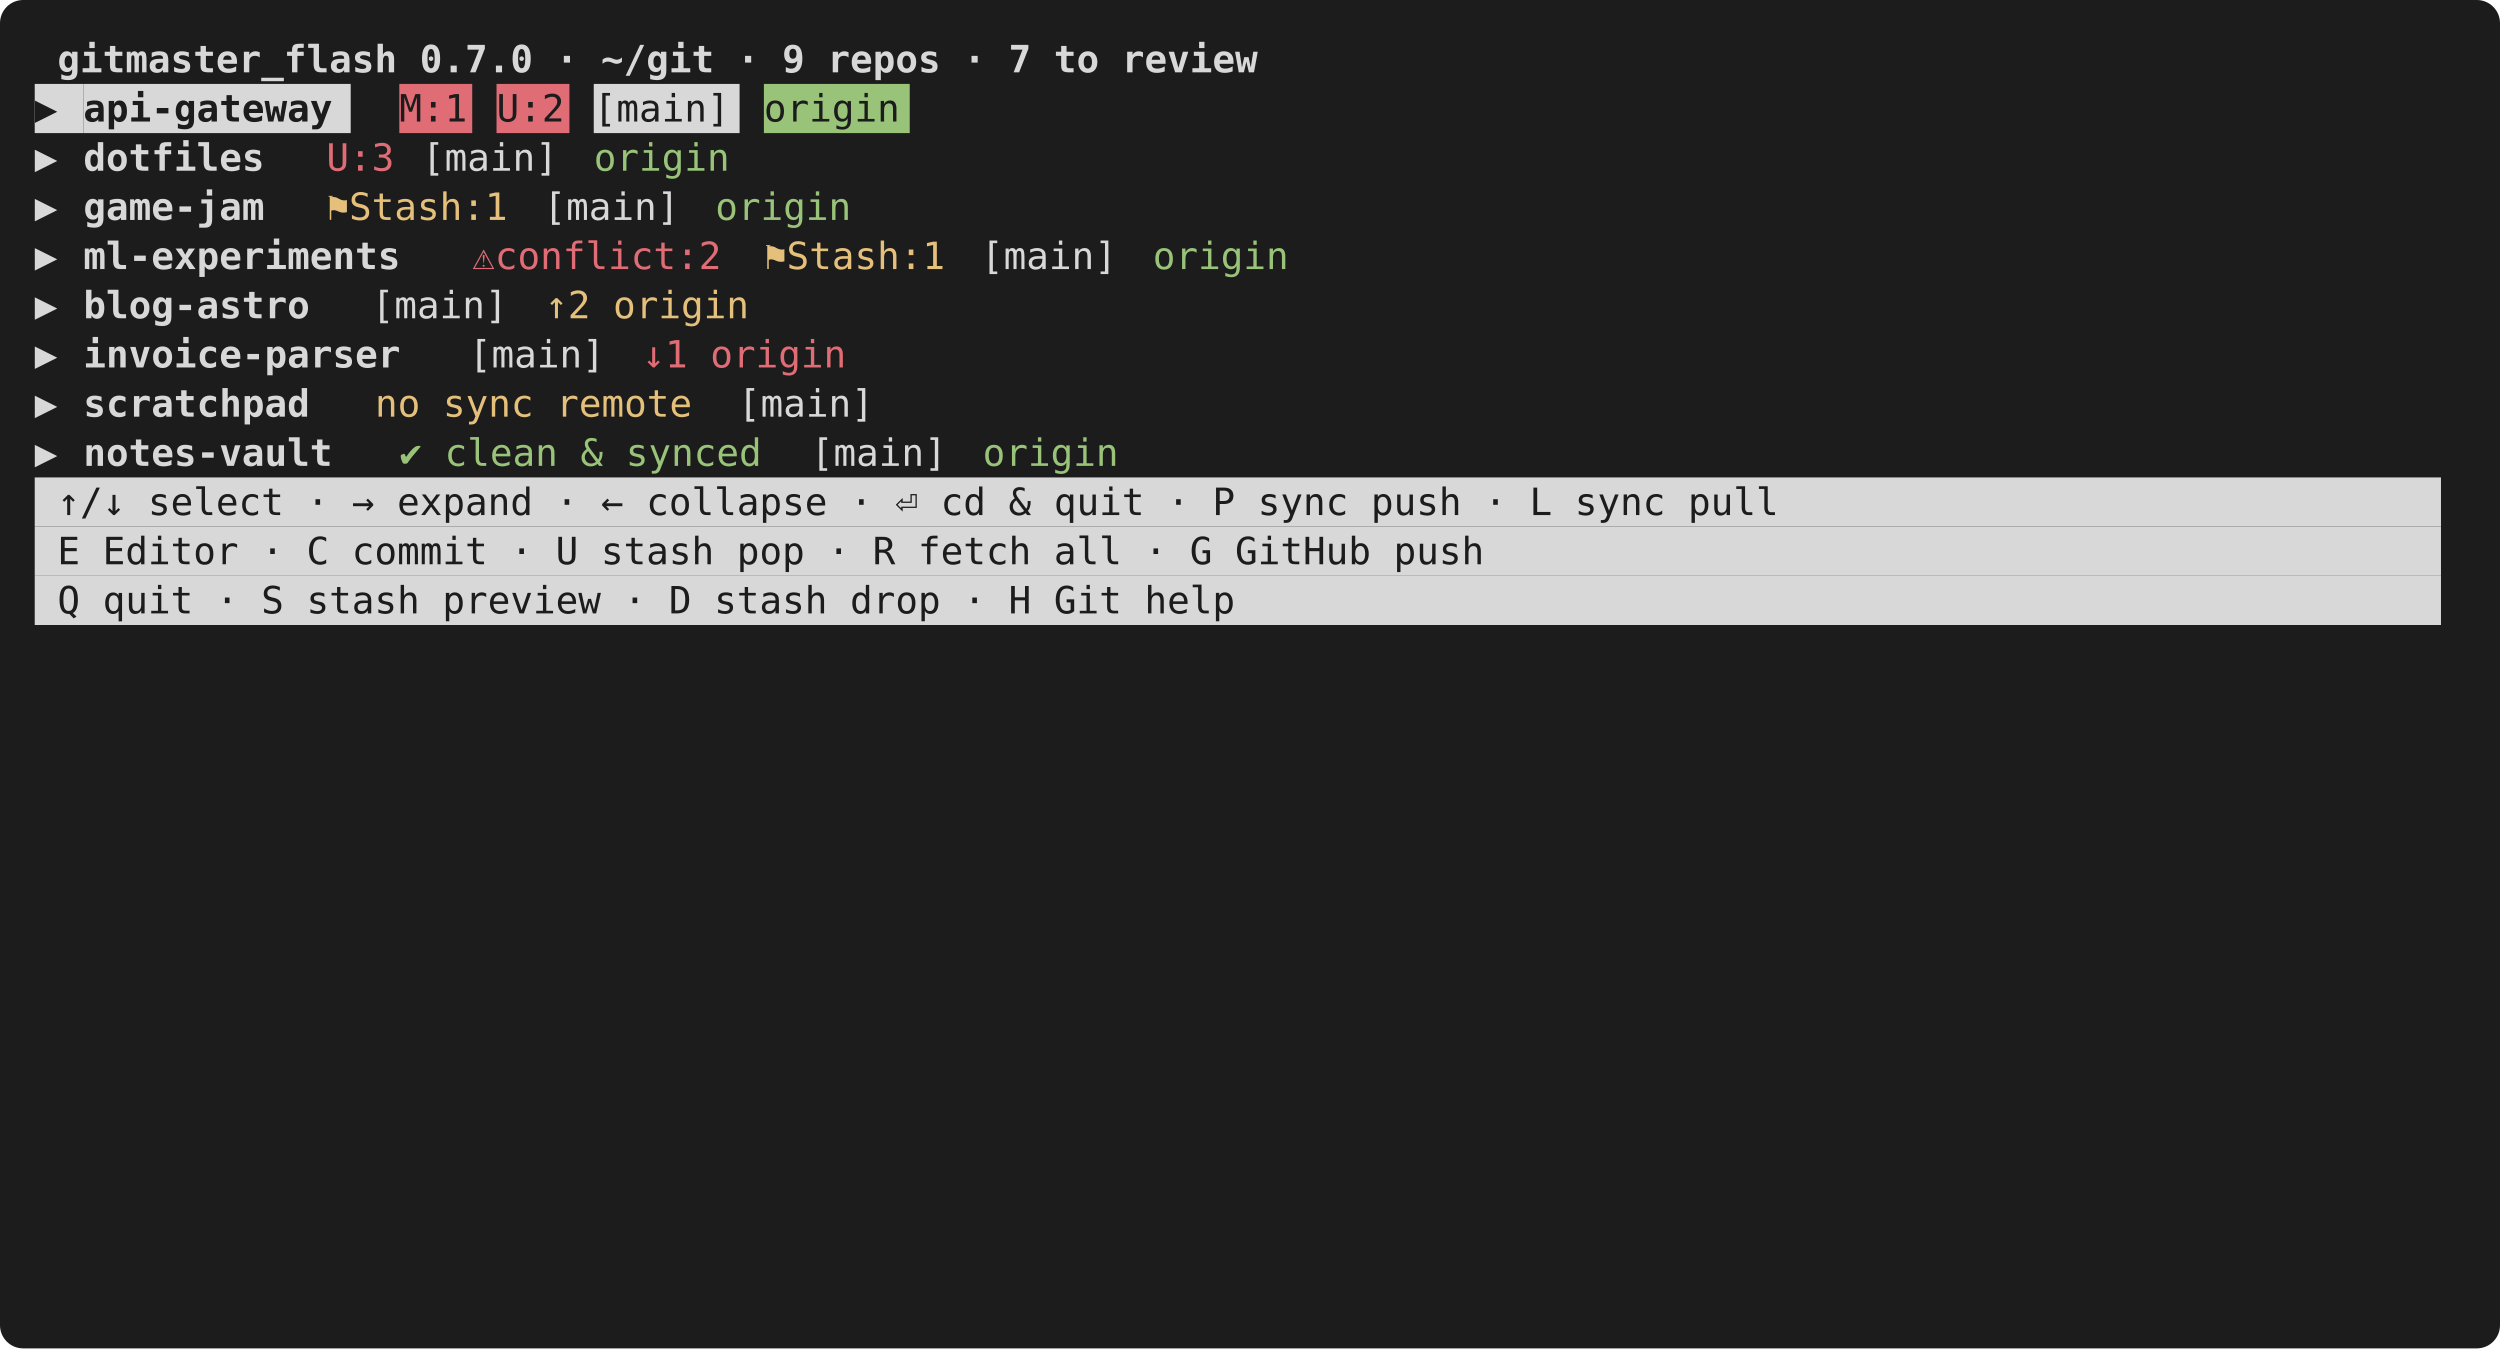
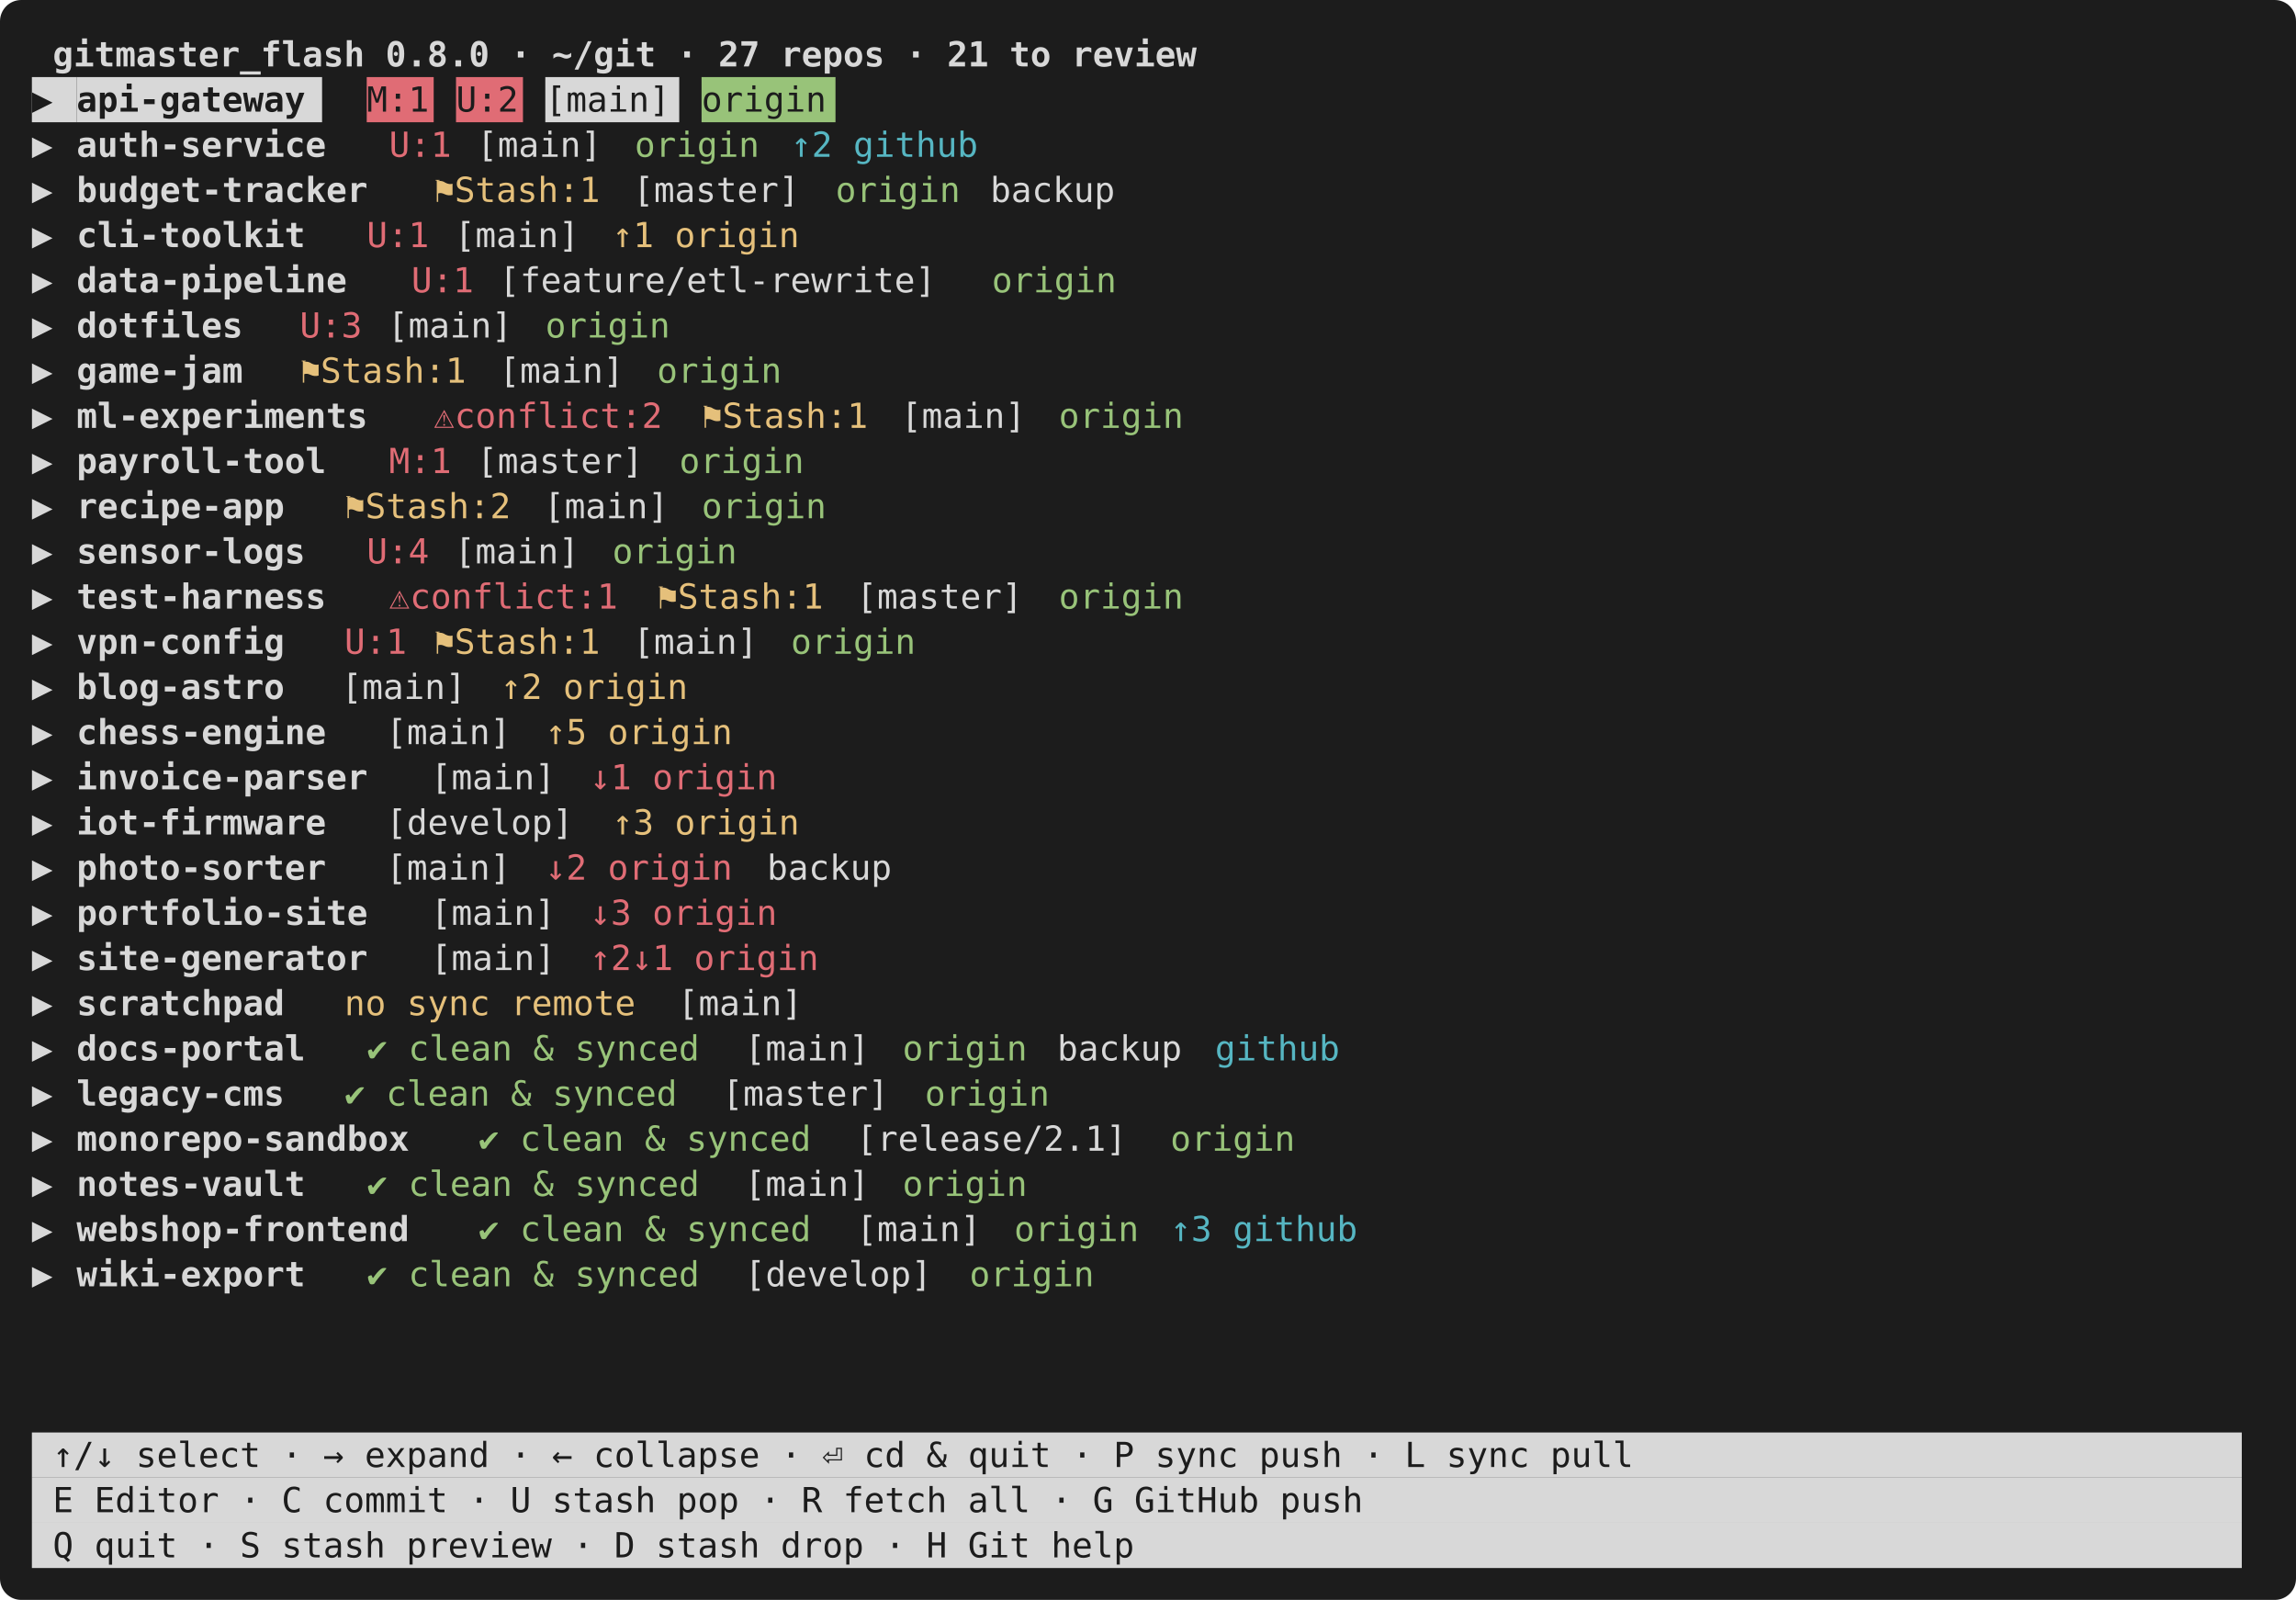
- <svg xmlns="http://www.w3.org/2000/svg" viewBox="0 0 864 466" width="864" height="466" font-family="ui-monospace,SFMono-Regular,Menlo,Consolas,monospace" font-size="13">
-   <rect width="864" height="466" rx="8" fill="#1c1c1c" />
-   <text x="12.0" y="25.0" fill="#d8d8d8" font-weight="bold" xml:space="preserve"> gitmaster_flash 0.7.0 · ~/git · 9 repos · 7 to review                          </text>
+ <svg xmlns="http://www.w3.org/2000/svg" viewBox="0 0 864 602" width="864" height="602" font-family="ui-monospace,SFMono-Regular,Menlo,Consolas,monospace" font-size="13">
+   <rect width="864" height="602" rx="8" fill="#1c1c1c" />
+   <text x="12.0" y="25.0" fill="#d8d8d8" font-weight="bold" xml:space="preserve"> gitmaster_flash 0.8.0 · ~/git · 27 repos · 21 to review                          </text>
  <rect x="12.0" y="29.0" width="16.8" height="17.0" fill="#d8d8d8" />
  <text x="12.0" y="42.0" fill="#1c1c1c" xml:space="preserve">▶ </text>
  <rect x="28.8" y="29.0" width="92.4" height="17.0" fill="#d8d8d8" />
  <text x="28.8" y="42.0" fill="#1c1c1c" font-weight="bold" xml:space="preserve">api-gateway</text>
  <rect x="138.0" y="29.0" width="25.2" height="17.0" fill="#e06c75" />
  <text x="138.0" y="42.0" fill="#1c1c1c" xml:space="preserve">M:1</text>
  <rect x="171.6" y="29.0" width="25.2" height="17.0" fill="#e06c75" />
  <text x="171.6" y="42.0" fill="#1c1c1c" xml:space="preserve">U:2</text>
  <rect x="205.2" y="29.0" width="50.4" height="17.0" fill="#d8d8d8" />
  <text x="205.2" y="42.0" fill="#1c1c1c" xml:space="preserve">[main]</text>
  <rect x="264.0" y="29.0" width="50.4" height="17.0" fill="#98c379" />
  <text x="264.0" y="42.0" fill="#1c1c1c" xml:space="preserve">origin</text>
  <text x="12.0" y="59.0" fill="#d8d8d8" xml:space="preserve">▶ </text>
-   <text x="28.8" y="59.0" fill="#d8d8d8" font-weight="bold" xml:space="preserve">dotfiles</text>
-   <text x="112.8" y="59.0" fill="#e06c75" xml:space="preserve">U:3</text>
-   <text x="138.0" y="59.0" fill="#d8d8d8" xml:space="preserve"> [main] </text>
-   <text x="205.2" y="59.0" fill="#98c379" xml:space="preserve">origin</text>
+   <text x="28.8" y="59.0" fill="#d8d8d8" font-weight="bold" xml:space="preserve">auth-service</text>
+   <text x="146.4" y="59.0" fill="#e06c75" xml:space="preserve">U:1</text>
+   <text x="171.6" y="59.0" fill="#d8d8d8" xml:space="preserve"> [main] </text>
+   <text x="238.8" y="59.0" fill="#98c379" xml:space="preserve">origin</text>
+   <text x="297.6" y="59.0" fill="#56b6c2" xml:space="preserve">↑2 github</text>
  <text x="12.0" y="76.0" fill="#d8d8d8" xml:space="preserve">▶ </text>
-   <text x="28.8" y="76.0" fill="#d8d8d8" font-weight="bold" xml:space="preserve">game-jam</text>
-   <text x="112.8" y="76.0" fill="#e5c07b" xml:space="preserve">⚑Stash:1</text>
-   <text x="180.0" y="76.0" fill="#d8d8d8" xml:space="preserve"> [main] </text>
-   <text x="247.2" y="76.0" fill="#98c379" xml:space="preserve">origin</text>
+   <text x="28.8" y="76.0" fill="#d8d8d8" font-weight="bold" xml:space="preserve">budget-tracker</text>
+   <text x="163.2" y="76.0" fill="#e5c07b" xml:space="preserve">⚑Stash:1</text>
+   <text x="230.4" y="76.0" fill="#d8d8d8" xml:space="preserve"> [master] </text>
+   <text x="314.4" y="76.0" fill="#98c379" xml:space="preserve">origin</text>
+   <text x="364.8" y="76.0" fill="#d8d8d8" xml:space="preserve"> backup                                                   </text>
  <text x="12.0" y="93.0" fill="#d8d8d8" xml:space="preserve">▶ </text>
-   <text x="28.8" y="93.0" fill="#d8d8d8" font-weight="bold" xml:space="preserve">ml-experiments</text>
-   <text x="163.2" y="93.0" fill="#e06c75" xml:space="preserve">⚠conflict:2</text>
-   <text x="264.0" y="93.0" fill="#e5c07b" xml:space="preserve">⚑Stash:1</text>
-   <text x="331.2" y="93.0" fill="#d8d8d8" xml:space="preserve"> [main] </text>
-   <text x="398.4" y="93.0" fill="#98c379" xml:space="preserve">origin</text>
+   <text x="28.8" y="93.0" fill="#d8d8d8" font-weight="bold" xml:space="preserve">cli-toolkit</text>
+   <text x="138.0" y="93.0" fill="#e06c75" xml:space="preserve">U:1</text>
+   <text x="163.2" y="93.0" fill="#d8d8d8" xml:space="preserve"> [main] </text>
+   <text x="230.4" y="93.0" fill="#e5c07b" xml:space="preserve">↑1 origin</text>
  <text x="12.0" y="110.0" fill="#d8d8d8" xml:space="preserve">▶ </text>
-   <text x="28.8" y="110.0" fill="#d8d8d8" font-weight="bold" xml:space="preserve">blog-astro</text>
-   <text x="112.8" y="110.0" fill="#d8d8d8" xml:space="preserve">  [main] </text>
-   <text x="188.4" y="110.0" fill="#e5c07b" xml:space="preserve">↑2 origin</text>
+   <text x="28.8" y="110.0" fill="#d8d8d8" font-weight="bold" xml:space="preserve">data-pipeline</text>
+   <text x="154.8" y="110.0" fill="#e06c75" xml:space="preserve">U:1</text>
+   <text x="180.0" y="110.0" fill="#d8d8d8" xml:space="preserve"> [feature/etl-rewrite] </text>
+   <text x="373.2" y="110.0" fill="#98c379" xml:space="preserve">origin</text>
  <text x="12.0" y="127.0" fill="#d8d8d8" xml:space="preserve">▶ </text>
-   <text x="28.8" y="127.0" fill="#d8d8d8" font-weight="bold" xml:space="preserve">invoice-parser</text>
-   <text x="146.4" y="127.0" fill="#d8d8d8" xml:space="preserve">  [main] </text>
-   <text x="222.0" y="127.0" fill="#e06c75" xml:space="preserve">↓1 origin</text>
+   <text x="28.8" y="127.0" fill="#d8d8d8" font-weight="bold" xml:space="preserve">dotfiles</text>
+   <text x="112.8" y="127.0" fill="#e06c75" xml:space="preserve">U:3</text>
+   <text x="138.0" y="127.0" fill="#d8d8d8" xml:space="preserve"> [main] </text>
+   <text x="205.2" y="127.0" fill="#98c379" xml:space="preserve">origin</text>
  <text x="12.0" y="144.0" fill="#d8d8d8" xml:space="preserve">▶ </text>
-   <text x="28.8" y="144.0" fill="#d8d8d8" font-weight="bold" xml:space="preserve">scratchpad</text>
-   <text x="129.6" y="144.0" fill="#e5c07b" xml:space="preserve">no sync remote</text>
-   <text x="247.2" y="144.0" fill="#d8d8d8" xml:space="preserve"> [main]                                                                 </text>
+   <text x="28.8" y="144.0" fill="#d8d8d8" font-weight="bold" xml:space="preserve">game-jam</text>
+   <text x="112.8" y="144.0" fill="#e5c07b" xml:space="preserve">⚑Stash:1</text>
+   <text x="180.0" y="144.0" fill="#d8d8d8" xml:space="preserve"> [main] </text>
+   <text x="247.2" y="144.0" fill="#98c379" xml:space="preserve">origin</text>
  <text x="12.0" y="161.0" fill="#d8d8d8" xml:space="preserve">▶ </text>
-   <text x="28.8" y="161.0" fill="#d8d8d8" font-weight="bold" xml:space="preserve">notes-vault</text>
-   <text x="138.0" y="161.0" fill="#98c379" xml:space="preserve">✔ clean &amp; synced</text>
-   <text x="272.4" y="161.0" fill="#d8d8d8" xml:space="preserve"> [main] </text>
-   <text x="339.6" y="161.0" fill="#98c379" xml:space="preserve">origin</text>
-   <rect x="12.0" y="165.0" width="831.6" height="17.0" fill="#d8d8d8" />
-   <text x="12.0" y="178.0" fill="#1c1c1c" xml:space="preserve"> ↑/↓ select · → expand · ← collapse · ⏎ cd &amp; quit · P sync push · L sync pull                      </text>
-   <rect x="12.0" y="182.0" width="831.6" height="17.0" fill="#d8d8d8" />
-   <text x="12.0" y="195.0" fill="#1c1c1c" xml:space="preserve"> E Editor · C commit · U stash pop · R fetch all · G GitHub push                                   </text>
-   <rect x="12.0" y="199.0" width="831.6" height="17.0" fill="#d8d8d8" />
-   <text x="12.0" y="212.0" fill="#1c1c1c" xml:space="preserve"> Q quit · S stash preview · D stash drop · H Git help                                              </text>
+   <text x="28.8" y="161.0" fill="#d8d8d8" font-weight="bold" xml:space="preserve">ml-experiments</text>
+   <text x="163.2" y="161.0" fill="#e06c75" xml:space="preserve">⚠conflict:2</text>
+   <text x="264.0" y="161.0" fill="#e5c07b" xml:space="preserve">⚑Stash:1</text>
+   <text x="331.2" y="161.0" fill="#d8d8d8" xml:space="preserve"> [main] </text>
+   <text x="398.4" y="161.0" fill="#98c379" xml:space="preserve">origin</text>
+   <text x="12.0" y="178.0" fill="#d8d8d8" xml:space="preserve">▶ </text>
+   <text x="28.8" y="178.0" fill="#d8d8d8" font-weight="bold" xml:space="preserve">payroll-tool</text>
+   <text x="146.4" y="178.0" fill="#e06c75" xml:space="preserve">M:1</text>
+   <text x="171.6" y="178.0" fill="#d8d8d8" xml:space="preserve"> [master] </text>
+   <text x="255.6" y="178.0" fill="#98c379" xml:space="preserve">origin</text>
+   <text x="12.0" y="195.0" fill="#d8d8d8" xml:space="preserve">▶ </text>
+   <text x="28.8" y="195.0" fill="#d8d8d8" font-weight="bold" xml:space="preserve">recipe-app</text>
+   <text x="129.6" y="195.0" fill="#e5c07b" xml:space="preserve">⚑Stash:2</text>
+   <text x="196.8" y="195.0" fill="#d8d8d8" xml:space="preserve"> [main] </text>
+   <text x="264.0" y="195.0" fill="#98c379" xml:space="preserve">origin</text>
+   <text x="12.0" y="212.0" fill="#d8d8d8" xml:space="preserve">▶ </text>
+   <text x="28.8" y="212.0" fill="#d8d8d8" font-weight="bold" xml:space="preserve">sensor-logs</text>
+   <text x="138.0" y="212.0" fill="#e06c75" xml:space="preserve">U:4</text>
+   <text x="163.2" y="212.0" fill="#d8d8d8" xml:space="preserve"> [main] </text>
+   <text x="230.4" y="212.0" fill="#98c379" xml:space="preserve">origin</text>
+   <text x="12.0" y="229.0" fill="#d8d8d8" xml:space="preserve">▶ </text>
+   <text x="28.8" y="229.0" fill="#d8d8d8" font-weight="bold" xml:space="preserve">test-harness</text>
+   <text x="146.4" y="229.0" fill="#e06c75" xml:space="preserve">⚠conflict:1</text>
+   <text x="247.2" y="229.0" fill="#e5c07b" xml:space="preserve">⚑Stash:1</text>
+   <text x="314.4" y="229.0" fill="#d8d8d8" xml:space="preserve"> [master] </text>
+   <text x="398.4" y="229.0" fill="#98c379" xml:space="preserve">origin</text>
+   <text x="12.0" y="246.0" fill="#d8d8d8" xml:space="preserve">▶ </text>
+   <text x="28.8" y="246.0" fill="#d8d8d8" font-weight="bold" xml:space="preserve">vpn-config</text>
+   <text x="129.6" y="246.0" fill="#e06c75" xml:space="preserve">U:1</text>
+   <text x="163.2" y="246.0" fill="#e5c07b" xml:space="preserve">⚑Stash:1</text>
+   <text x="230.4" y="246.0" fill="#d8d8d8" xml:space="preserve"> [main] </text>
+   <text x="297.6" y="246.0" fill="#98c379" xml:space="preserve">origin</text>
+   <text x="12.0" y="263.0" fill="#d8d8d8" xml:space="preserve">▶ </text>
+   <text x="28.8" y="263.0" fill="#d8d8d8" font-weight="bold" xml:space="preserve">blog-astro</text>
+   <text x="112.8" y="263.0" fill="#d8d8d8" xml:space="preserve">  [main] </text>
+   <text x="188.4" y="263.0" fill="#e5c07b" xml:space="preserve">↑2 origin</text>
+   <text x="12.0" y="280.0" fill="#d8d8d8" xml:space="preserve">▶ </text>
+   <text x="28.8" y="280.0" fill="#d8d8d8" font-weight="bold" xml:space="preserve">chess-engine</text>
+   <text x="129.6" y="280.0" fill="#d8d8d8" xml:space="preserve">  [main] </text>
+   <text x="205.2" y="280.0" fill="#e5c07b" xml:space="preserve">↑5 origin</text>
+   <text x="12.0" y="297.0" fill="#d8d8d8" xml:space="preserve">▶ </text>
+   <text x="28.8" y="297.0" fill="#d8d8d8" font-weight="bold" xml:space="preserve">invoice-parser</text>
+   <text x="146.4" y="297.0" fill="#d8d8d8" xml:space="preserve">  [main] </text>
+   <text x="222.0" y="297.0" fill="#e06c75" xml:space="preserve">↓1 origin</text>
+   <text x="12.0" y="314.0" fill="#d8d8d8" xml:space="preserve">▶ </text>
+   <text x="28.8" y="314.0" fill="#d8d8d8" font-weight="bold" xml:space="preserve">iot-firmware</text>
+   <text x="129.6" y="314.0" fill="#d8d8d8" xml:space="preserve">  [develop] </text>
+   <text x="230.4" y="314.0" fill="#e5c07b" xml:space="preserve">↑3 origin</text>
+   <text x="12.0" y="331.0" fill="#d8d8d8" xml:space="preserve">▶ </text>
+   <text x="28.8" y="331.0" fill="#d8d8d8" font-weight="bold" xml:space="preserve">photo-sorter</text>
+   <text x="129.6" y="331.0" fill="#d8d8d8" xml:space="preserve">  [main] </text>
+   <text x="205.2" y="331.0" fill="#e06c75" xml:space="preserve">↓2 origin</text>
+   <text x="280.8" y="331.0" fill="#d8d8d8" xml:space="preserve"> backup                                                             </text>
+   <text x="12.0" y="348.0" fill="#d8d8d8" xml:space="preserve">▶ </text>
+   <text x="28.8" y="348.0" fill="#d8d8d8" font-weight="bold" xml:space="preserve">portfolio-site</text>
+   <text x="146.4" y="348.0" fill="#d8d8d8" xml:space="preserve">  [main] </text>
+   <text x="222.0" y="348.0" fill="#e06c75" xml:space="preserve">↓3 origin</text>
+   <text x="12.0" y="365.0" fill="#d8d8d8" xml:space="preserve">▶ </text>
+   <text x="28.8" y="365.0" fill="#d8d8d8" font-weight="bold" xml:space="preserve">site-generator</text>
+   <text x="146.4" y="365.0" fill="#d8d8d8" xml:space="preserve">  [main] </text>
+   <text x="222.0" y="365.0" fill="#e06c75" xml:space="preserve">↑2↓1 origin</text>
+   <text x="12.0" y="382.0" fill="#d8d8d8" xml:space="preserve">▶ </text>
+   <text x="28.8" y="382.0" fill="#d8d8d8" font-weight="bold" xml:space="preserve">scratchpad</text>
+   <text x="129.6" y="382.0" fill="#e5c07b" xml:space="preserve">no sync remote</text>
+   <text x="247.2" y="382.0" fill="#d8d8d8" xml:space="preserve"> [main]                                                                 </text>
+   <text x="12.0" y="399.0" fill="#d8d8d8" xml:space="preserve">▶ </text>
+   <text x="28.8" y="399.0" fill="#d8d8d8" font-weight="bold" xml:space="preserve">docs-portal</text>
+   <text x="138.0" y="399.0" fill="#98c379" xml:space="preserve">✔ clean &amp; synced</text>
+   <text x="272.4" y="399.0" fill="#d8d8d8" xml:space="preserve"> [main] </text>
+   <text x="339.6" y="399.0" fill="#98c379" xml:space="preserve">origin</text>
+   <text x="390.0" y="399.0" fill="#d8d8d8" xml:space="preserve"> backup </text>
+   <text x="457.2" y="399.0" fill="#56b6c2" xml:space="preserve">github</text>
+   <text x="12.0" y="416.0" fill="#d8d8d8" xml:space="preserve">▶ </text>
+   <text x="28.8" y="416.0" fill="#d8d8d8" font-weight="bold" xml:space="preserve">legacy-cms</text>
+   <text x="129.6" y="416.0" fill="#98c379" xml:space="preserve">✔ clean &amp; synced</text>
+   <text x="264.0" y="416.0" fill="#d8d8d8" xml:space="preserve"> [master] </text>
+   <text x="348.0" y="416.0" fill="#98c379" xml:space="preserve">origin</text>
+   <text x="12.0" y="433.0" fill="#d8d8d8" xml:space="preserve">▶ </text>
+   <text x="28.8" y="433.0" fill="#d8d8d8" font-weight="bold" xml:space="preserve">monorepo-sandbox</text>
+   <text x="180.0" y="433.0" fill="#98c379" xml:space="preserve">✔ clean &amp; synced</text>
+   <text x="314.4" y="433.0" fill="#d8d8d8" xml:space="preserve"> [release/2.1] </text>
+   <text x="440.4" y="433.0" fill="#98c379" xml:space="preserve">origin</text>
+   <text x="12.0" y="450.0" fill="#d8d8d8" xml:space="preserve">▶ </text>
+   <text x="28.8" y="450.0" fill="#d8d8d8" font-weight="bold" xml:space="preserve">notes-vault</text>
+   <text x="138.0" y="450.0" fill="#98c379" xml:space="preserve">✔ clean &amp; synced</text>
+   <text x="272.4" y="450.0" fill="#d8d8d8" xml:space="preserve"> [main] </text>
+   <text x="339.6" y="450.0" fill="#98c379" xml:space="preserve">origin</text>
+   <text x="12.0" y="467.0" fill="#d8d8d8" xml:space="preserve">▶ </text>
+   <text x="28.8" y="467.0" fill="#d8d8d8" font-weight="bold" xml:space="preserve">webshop-frontend</text>
+   <text x="180.0" y="467.0" fill="#98c379" xml:space="preserve">✔ clean &amp; synced</text>
+   <text x="314.4" y="467.0" fill="#d8d8d8" xml:space="preserve"> [main] </text>
+   <text x="381.6" y="467.0" fill="#98c379" xml:space="preserve">origin</text>
+   <text x="440.4" y="467.0" fill="#56b6c2" xml:space="preserve">↑3 github</text>
+   <text x="12.0" y="484.0" fill="#d8d8d8" xml:space="preserve">▶ </text>
+   <text x="28.8" y="484.0" fill="#d8d8d8" font-weight="bold" xml:space="preserve">wiki-export</text>
+   <text x="138.0" y="484.0" fill="#98c379" xml:space="preserve">✔ clean &amp; synced</text>
+   <text x="272.4" y="484.0" fill="#d8d8d8" xml:space="preserve"> [develop] </text>
+   <text x="364.8" y="484.0" fill="#98c379" xml:space="preserve">origin</text>
+   <rect x="12.0" y="539.0" width="831.6" height="17.0" fill="#d8d8d8" />
+   <text x="12.0" y="552.0" fill="#1c1c1c" xml:space="preserve"> ↑/↓ select · → expand · ← collapse · ⏎ cd &amp; quit · P sync push · L sync pull                      </text>
+   <rect x="12.0" y="556.0" width="831.6" height="17.0" fill="#d8d8d8" />
+   <text x="12.0" y="569.0" fill="#1c1c1c" xml:space="preserve"> E Editor · C commit · U stash pop · R fetch all · G GitHub push                                   </text>
+   <rect x="12.0" y="573.0" width="831.6" height="17.0" fill="#d8d8d8" />
+   <text x="12.0" y="586.0" fill="#1c1c1c" xml:space="preserve"> Q quit · S stash preview · D stash drop · H Git help                                              </text>
</svg>
